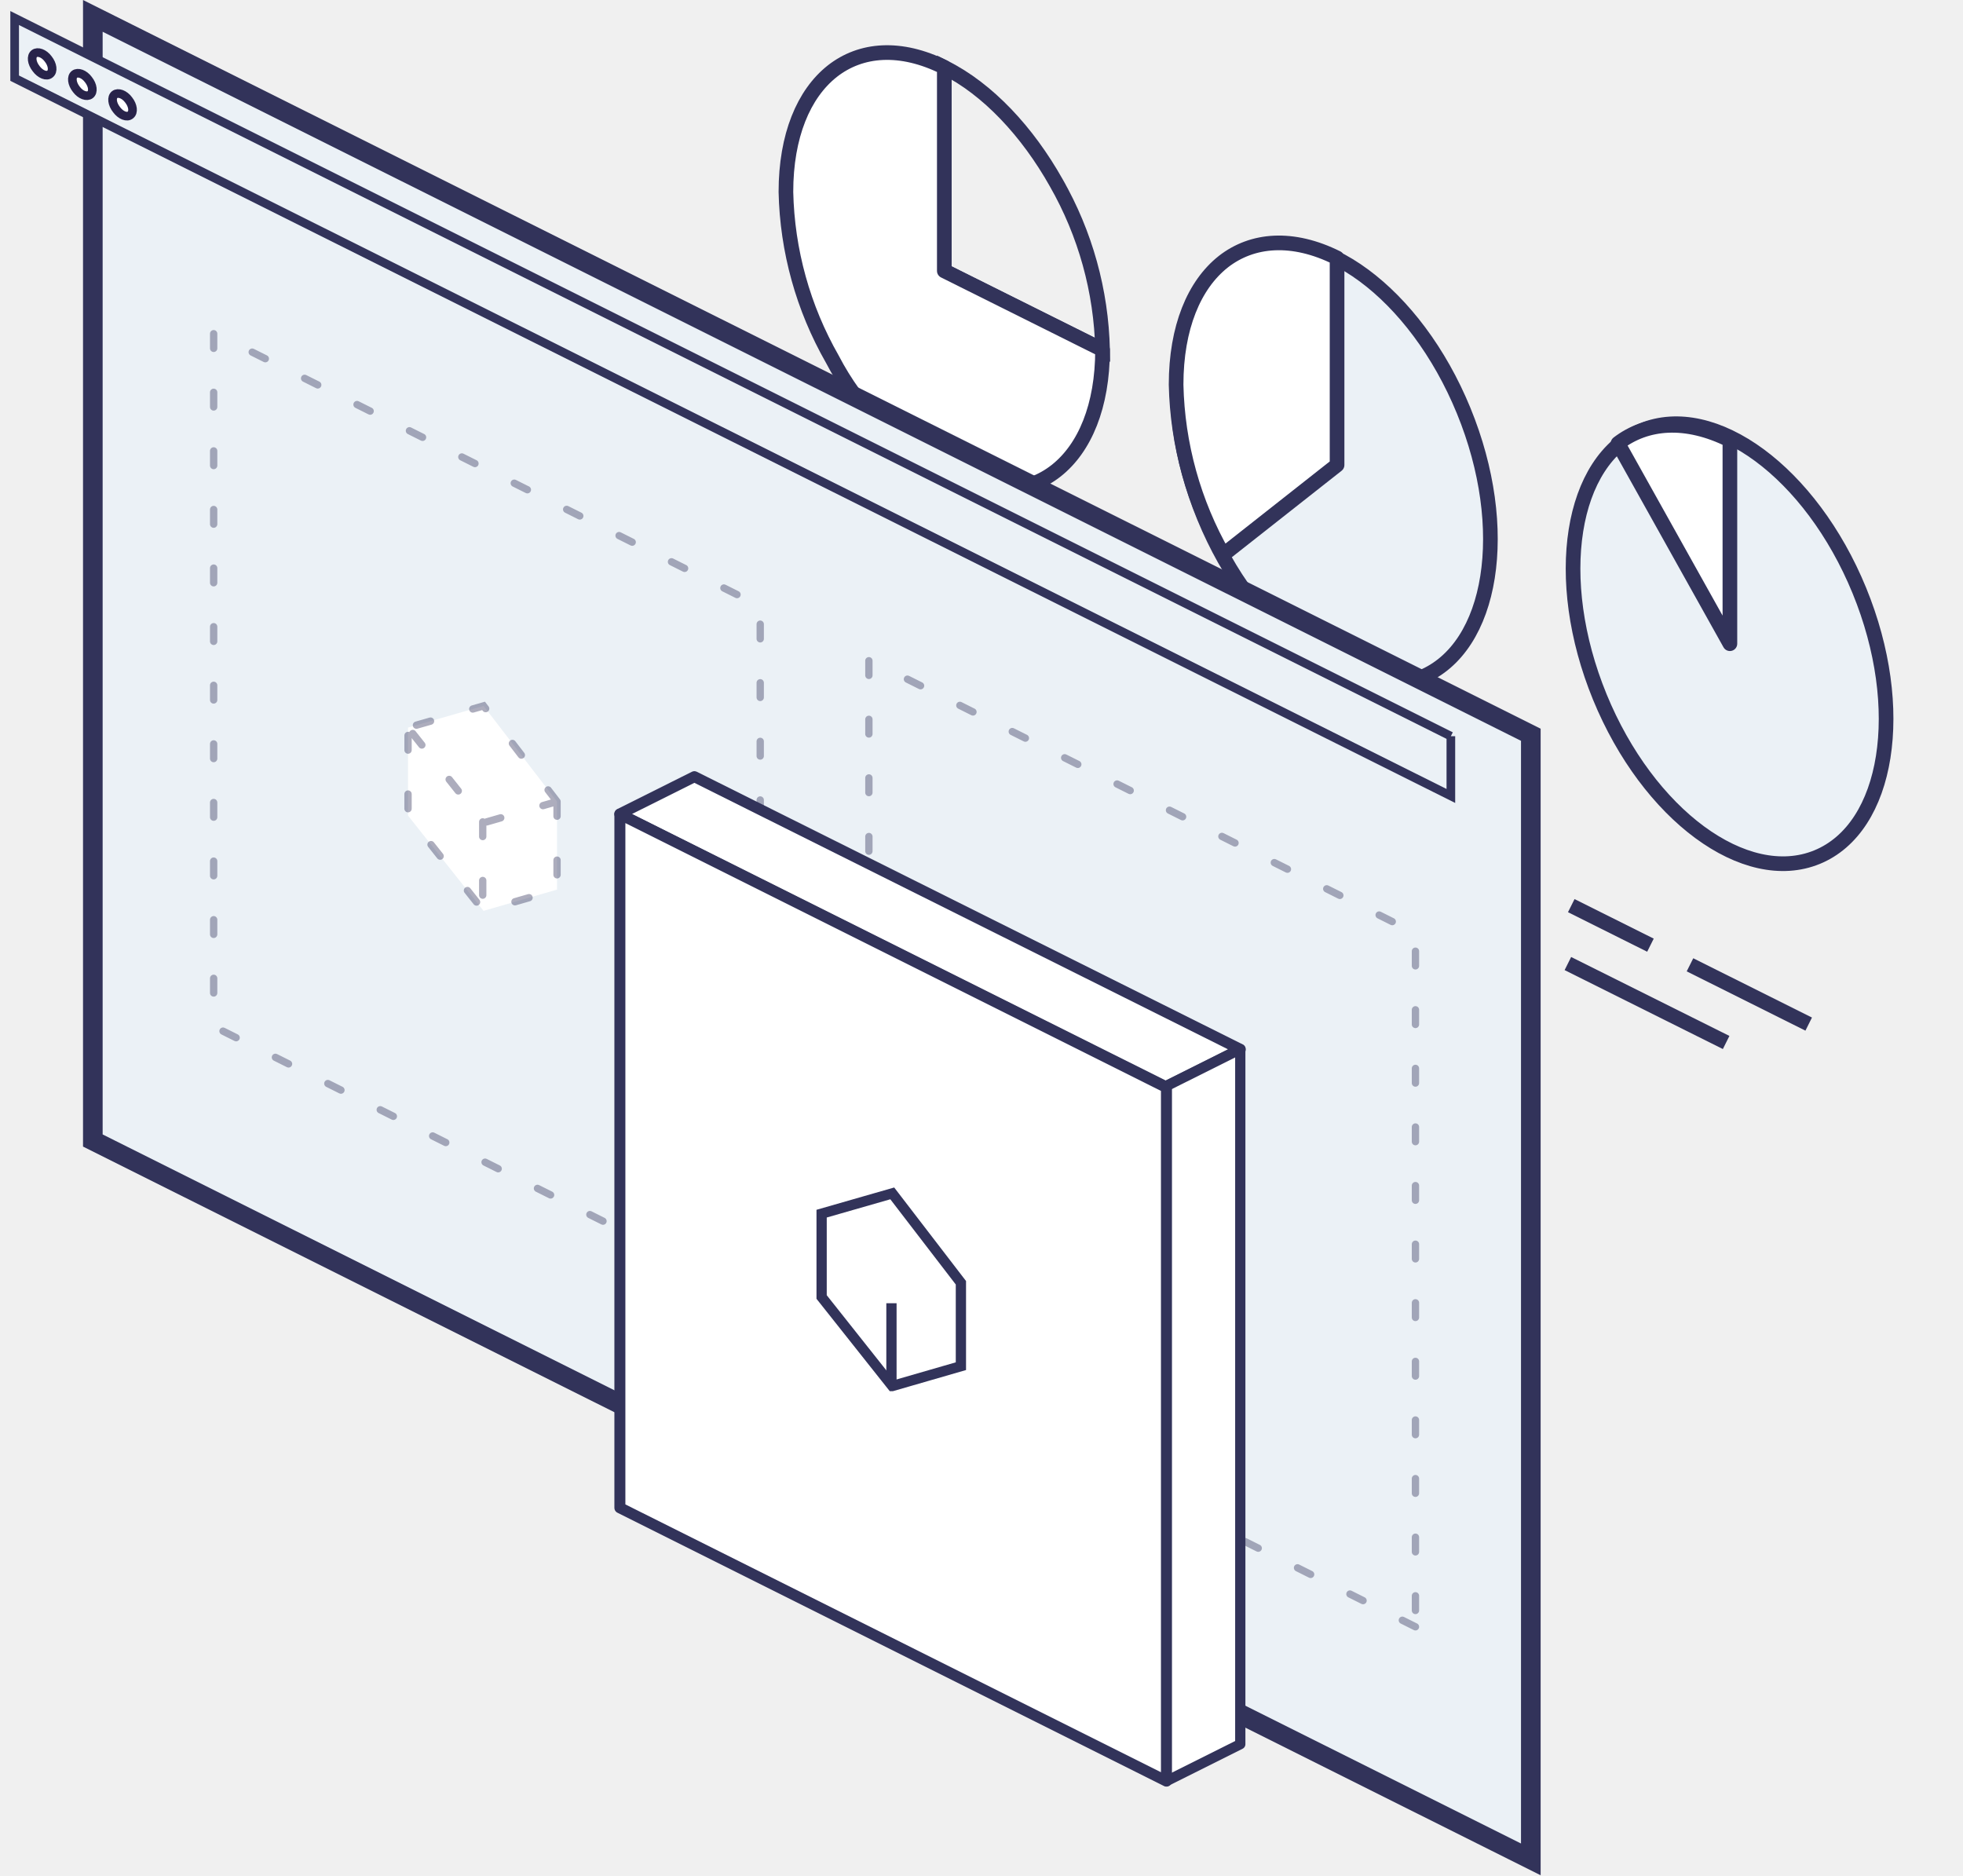
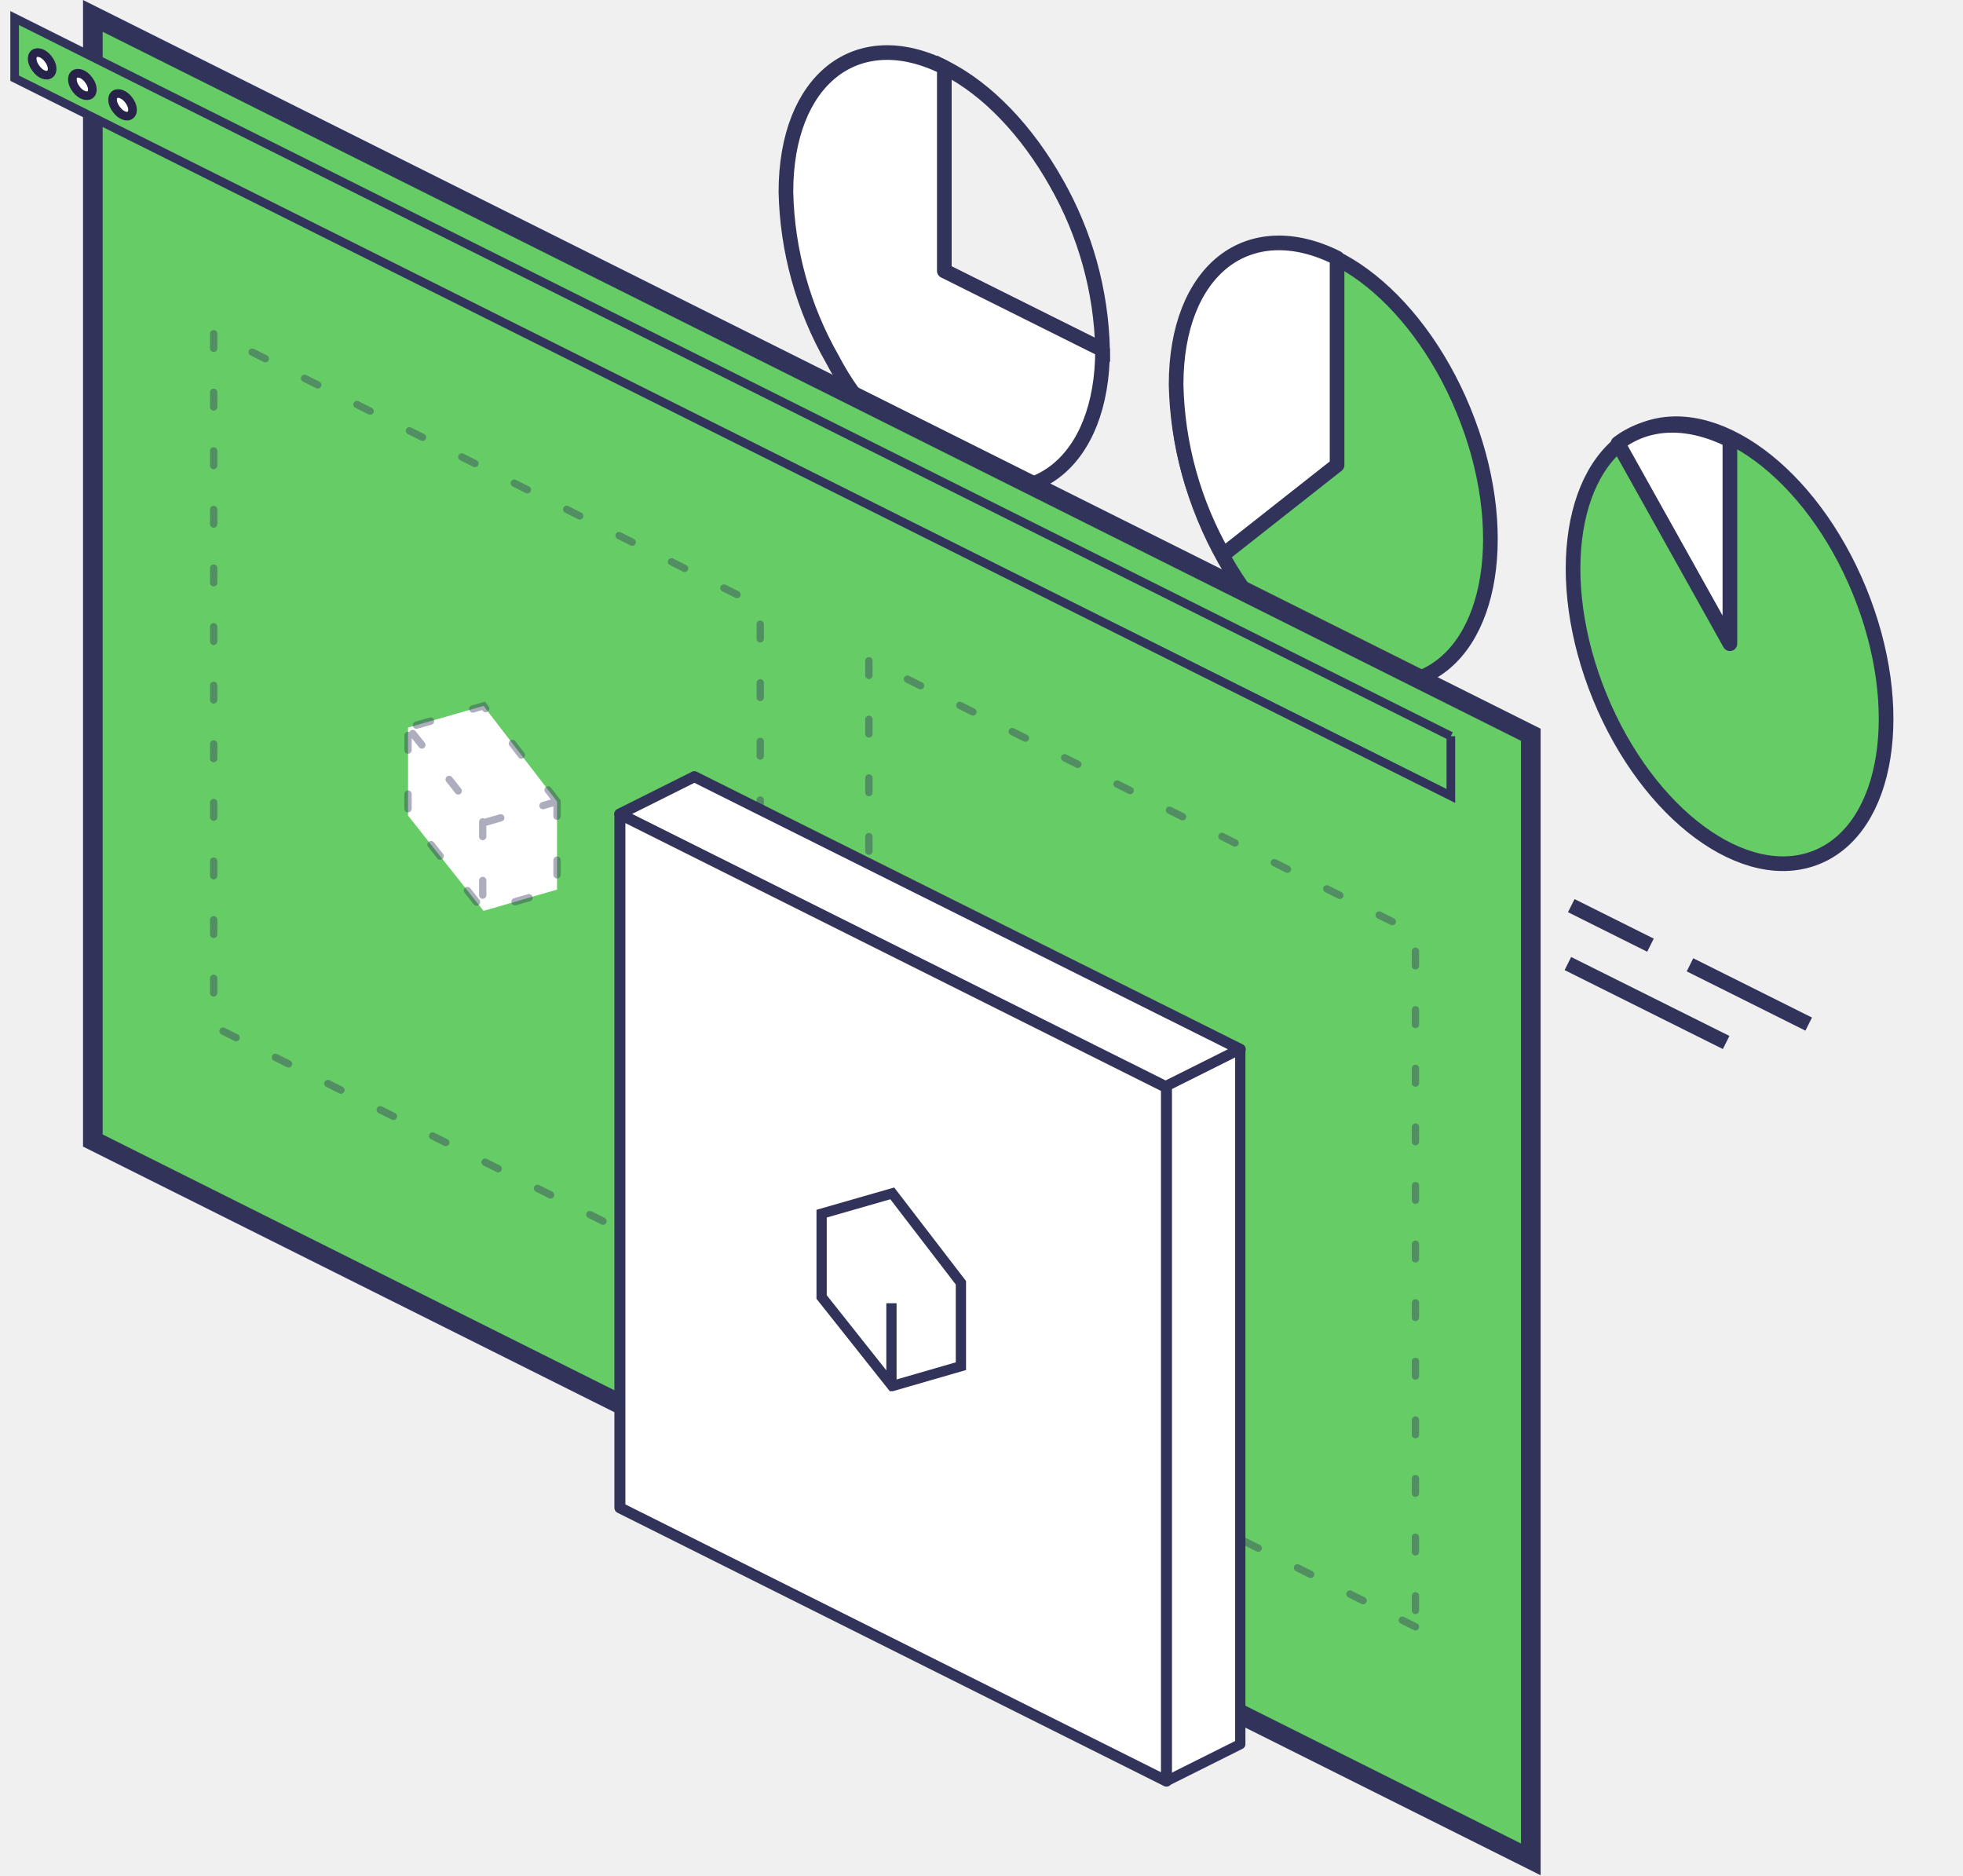
<svg xmlns="http://www.w3.org/2000/svg" class="tile__icon" width="134" height="128" fill="none">
-   <path d="M109.207 47.57c-3.298-8.044-2.006-16.192 2.886-18.198 4.892-2.006 11.532 2.89 14.831 10.935 3.298 8.045 2.006 16.192-2.886 18.198-4.892 2.006-11.532-2.89-14.831-10.934z" fill="#EBF1F6" stroke="#32335A" stroke-linecap="round" stroke-linejoin="round" />
+   <path d="M109.207 47.57c-3.298-8.044-2.006-16.192 2.886-18.198 4.892-2.006 11.532 2.89 14.831 10.935 3.298 8.045 2.006 16.192-2.886 18.198-4.892 2.006-11.532-2.89-14.831-10.934z" fill="#66cc66" stroke="#32335A" stroke-linecap="round" stroke-linejoin="round" />
  <path d="M118.088 30.046v13.892l-7.639-13.674c1.95-1.494 4.649-1.704 7.639-.218z" fill="#fff" stroke="#32335A" stroke-linecap="round" stroke-linejoin="round" />
  <path d="M123.467 69.902l-8.104-4.047M112.665 64.515l-5.406-2.699M117.831 71.157l-10.803-5.388" stroke="#32335A" stroke-miterlimit="10" />
-   <path d="M82.197 35.296c-3.299-8.045-2.007-16.193 2.885-18.2 4.893-2.005 11.533 2.89 14.831 10.936 3.299 8.045 2.007 16.193-2.885 18.199-4.893 2.005-11.532-2.89-14.831-10.935z" fill="#EBF1F6" stroke="#32335A" stroke-linecap="round" stroke-linejoin="round" />
+   <path d="M82.197 35.296c-3.299-8.045-2.007-16.193 2.885-18.2 4.893-2.005 11.533 2.89 14.831 10.936 3.299 8.045 2.007 16.193-2.885 18.199-4.893 2.005-11.532-2.89-14.831-10.935z" fill="#66cc66" stroke="#32335A" stroke-linecap="round" stroke-linejoin="round" />
  <path d="M83.502 17.867c1.994-1.558 4.739-1.771 7.77-.26V31.74l-7.77 6.12a24.453 24.453 0 01-3.218-11.6c0-3.913 1.234-6.825 3.218-8.392z" fill="#fff" stroke="#32335A" stroke-linecap="round" stroke-linejoin="round" />
  <path d="M99.154 57.778l-16.198-8.086M99.154 61.251l-8.103-4.038" stroke="#32335A" stroke-miterlimit="10" />
  <path d="M72.1 12.473l.436-.245.21.373-.337.265-.309-.393zm0 0l-.434.248-.214-.374.34-.267.308.393zm-7.639-7.876h-.5v-.808l.723.36-.223.448zm0 13.892h.5v.243l-.19.15-.31-.393zm0 0l-.224.448-.704-.353.619-.487.31.392zm0 0l.224-.447.276.139v.309h-.5zm0 0l.314.39-.814.656V18.49h.5zm0 0l-.314-.389.25-.201.287.143-.223.448zm10.802 5.388l.5-.01.018.827-.74-.37.222-.447zm-2.854-11.01l-.618-.787.618.786zM64.684 4.15c3.097 1.543 5.86 4.539 7.852 8.078l-.871.49c-1.928-3.425-4.562-6.246-7.427-7.673l.446-.895zm-.723 14.34V4.596h1v13.892h-1zm.19-.393l.62.785-.62-.785zm.087.84l.447-.895-.447.895zm-.277-.447h1-1zm.814.389l-.628-.779.628.779zm10.265 5.445l-10.802-5.387.446-.895 10.803 5.388-.447.895zm-2.506-12.099a24.539 24.539 0 013.23 11.641l-1 .022a23.537 23.537 0 00-3.098-11.167l.868-.496z" fill="#32335A" />
  <path d="M56.812 4.861c1.96-1.54 4.659-1.75 7.649-.264V18.49l10.802 5.387c0 3.838-1.213 6.71-3.163 8.25-1.951 1.54-4.658 1.741-7.64.255a19.143 19.143 0 01-7.648-7.876 24.038 24.038 0 01-3.163-11.404c0-3.838 1.213-6.7 3.163-8.24z" fill="#fff" stroke="#32335A" stroke-linecap="round" stroke-linejoin="round" />
  <path d="M72.565 45.082l-2.708-1.34M67.16 42.393l-10.803-5.388M72.565 48.555l-13.51-6.727" stroke="#32335A" stroke-miterlimit="10" />
-   <path d="M6.337 77.848l98.161 49.068V50.152L6.337 1.084v76.764z" fill="#EBF1F6" stroke="#32335A" stroke-width="1.34" />
+   <path d="M6.337 77.848l98.161 49.068V50.152L6.337 1.084v76.764z" fill="#66cc66" stroke="#32335A" stroke-width="1.34" />
  <path d="M51.895 88.719l-37.31-18.656V22.72l37.31 18.656v47.343zM96.623 111.041l-37.31-18.656V45.042l37.31 18.655v47.344z" stroke="#32335A" stroke-opacity=".4" stroke-width=".5" stroke-miterlimit="10" stroke-linecap="round" stroke-linejoin="round" stroke-dasharray="1 3" />
  <path d="M38.024 60.721l.001-6.01-5.015-6.529-5.156 1.48v6.01l5.154 6.5 5.016-1.45z" fill="#fff" />
  <path d="M38.025 54.711v6.01l-5.017 1.45-5.155-6.499.001-6.01m10.171 5.05l-5.015-6.53-5.156 1.48m10.171 5.05l-5.016 1.45-5.155-6.5M32.952 56.1v5.356" stroke="#32335A" stroke-opacity=".4" stroke-width=".5" stroke-linecap="round" stroke-dasharray="1 3" />
  <path d="M84.664 71.622l-5.092 2.546L42.308 55.56l5.092-2.546 37.264 18.608z" fill="#fff" stroke="#32335A" stroke-width=".75" stroke-miterlimit="10" stroke-linecap="round" stroke-linejoin="round" />
  <path d="M84.665 119.053l-5.04 2.52V74.131l5.04-2.52v47.442z" fill="#fff" stroke="#32335A" stroke-width=".7" stroke-miterlimit="10" stroke-linecap="round" stroke-linejoin="round" />
  <path d="M79.626 121.574l-37.311-18.656V55.575l37.31 18.655v47.344z" fill="#fff" stroke="#32335A" stroke-width=".75" stroke-miterlimit="10" stroke-linecap="round" stroke-linejoin="round" />
  <path d="M60.907 94.607l4.687-1.355v-5.694l-4.686-6.101-4.822 1.384v5.689l4.82 6.077z" fill="#fff" stroke="#32335A" stroke-width=".7" />
  <path d="M60.853 88.955v5.356" stroke="#32335A" stroke-width=".7" />
-   <path d="M99.04 50.251L1 1.231v4.105L99.04 54.33V50.25z" fill="#EBF1F6" stroke="#32335A" stroke-width=".59" stroke-miterlimit="10" />
+   <path d="M99.04 50.251L1 1.231v4.105L99.04 54.33V50.25z" fill="#66cc66" stroke="#32335A" stroke-width=".59" stroke-miterlimit="10" />
  <path d="M7.956 7.484c-.308-.385-.359-.846-.128-1.026.23-.18.667-.026.95.36.307.384.358.846.127 1.025-.23.205-.667.026-.949-.359zM5.212 6.099c-.308-.385-.36-.847-.128-1.026.23-.18.667-.026.949.359.308.385.359.847.128 1.026-.23.18-.667.026-.949-.359zM2.468 4.688c-.308-.385-.36-.846-.129-1.026.231-.18.667-.026.95.36.307.384.359.846.128 1.025-.231.205-.667.026-.95-.359z" fill="#fff" stroke="#28234A" stroke-width=".59" stroke-miterlimit="10" stroke-linecap="round" stroke-linejoin="round" />
</svg>
